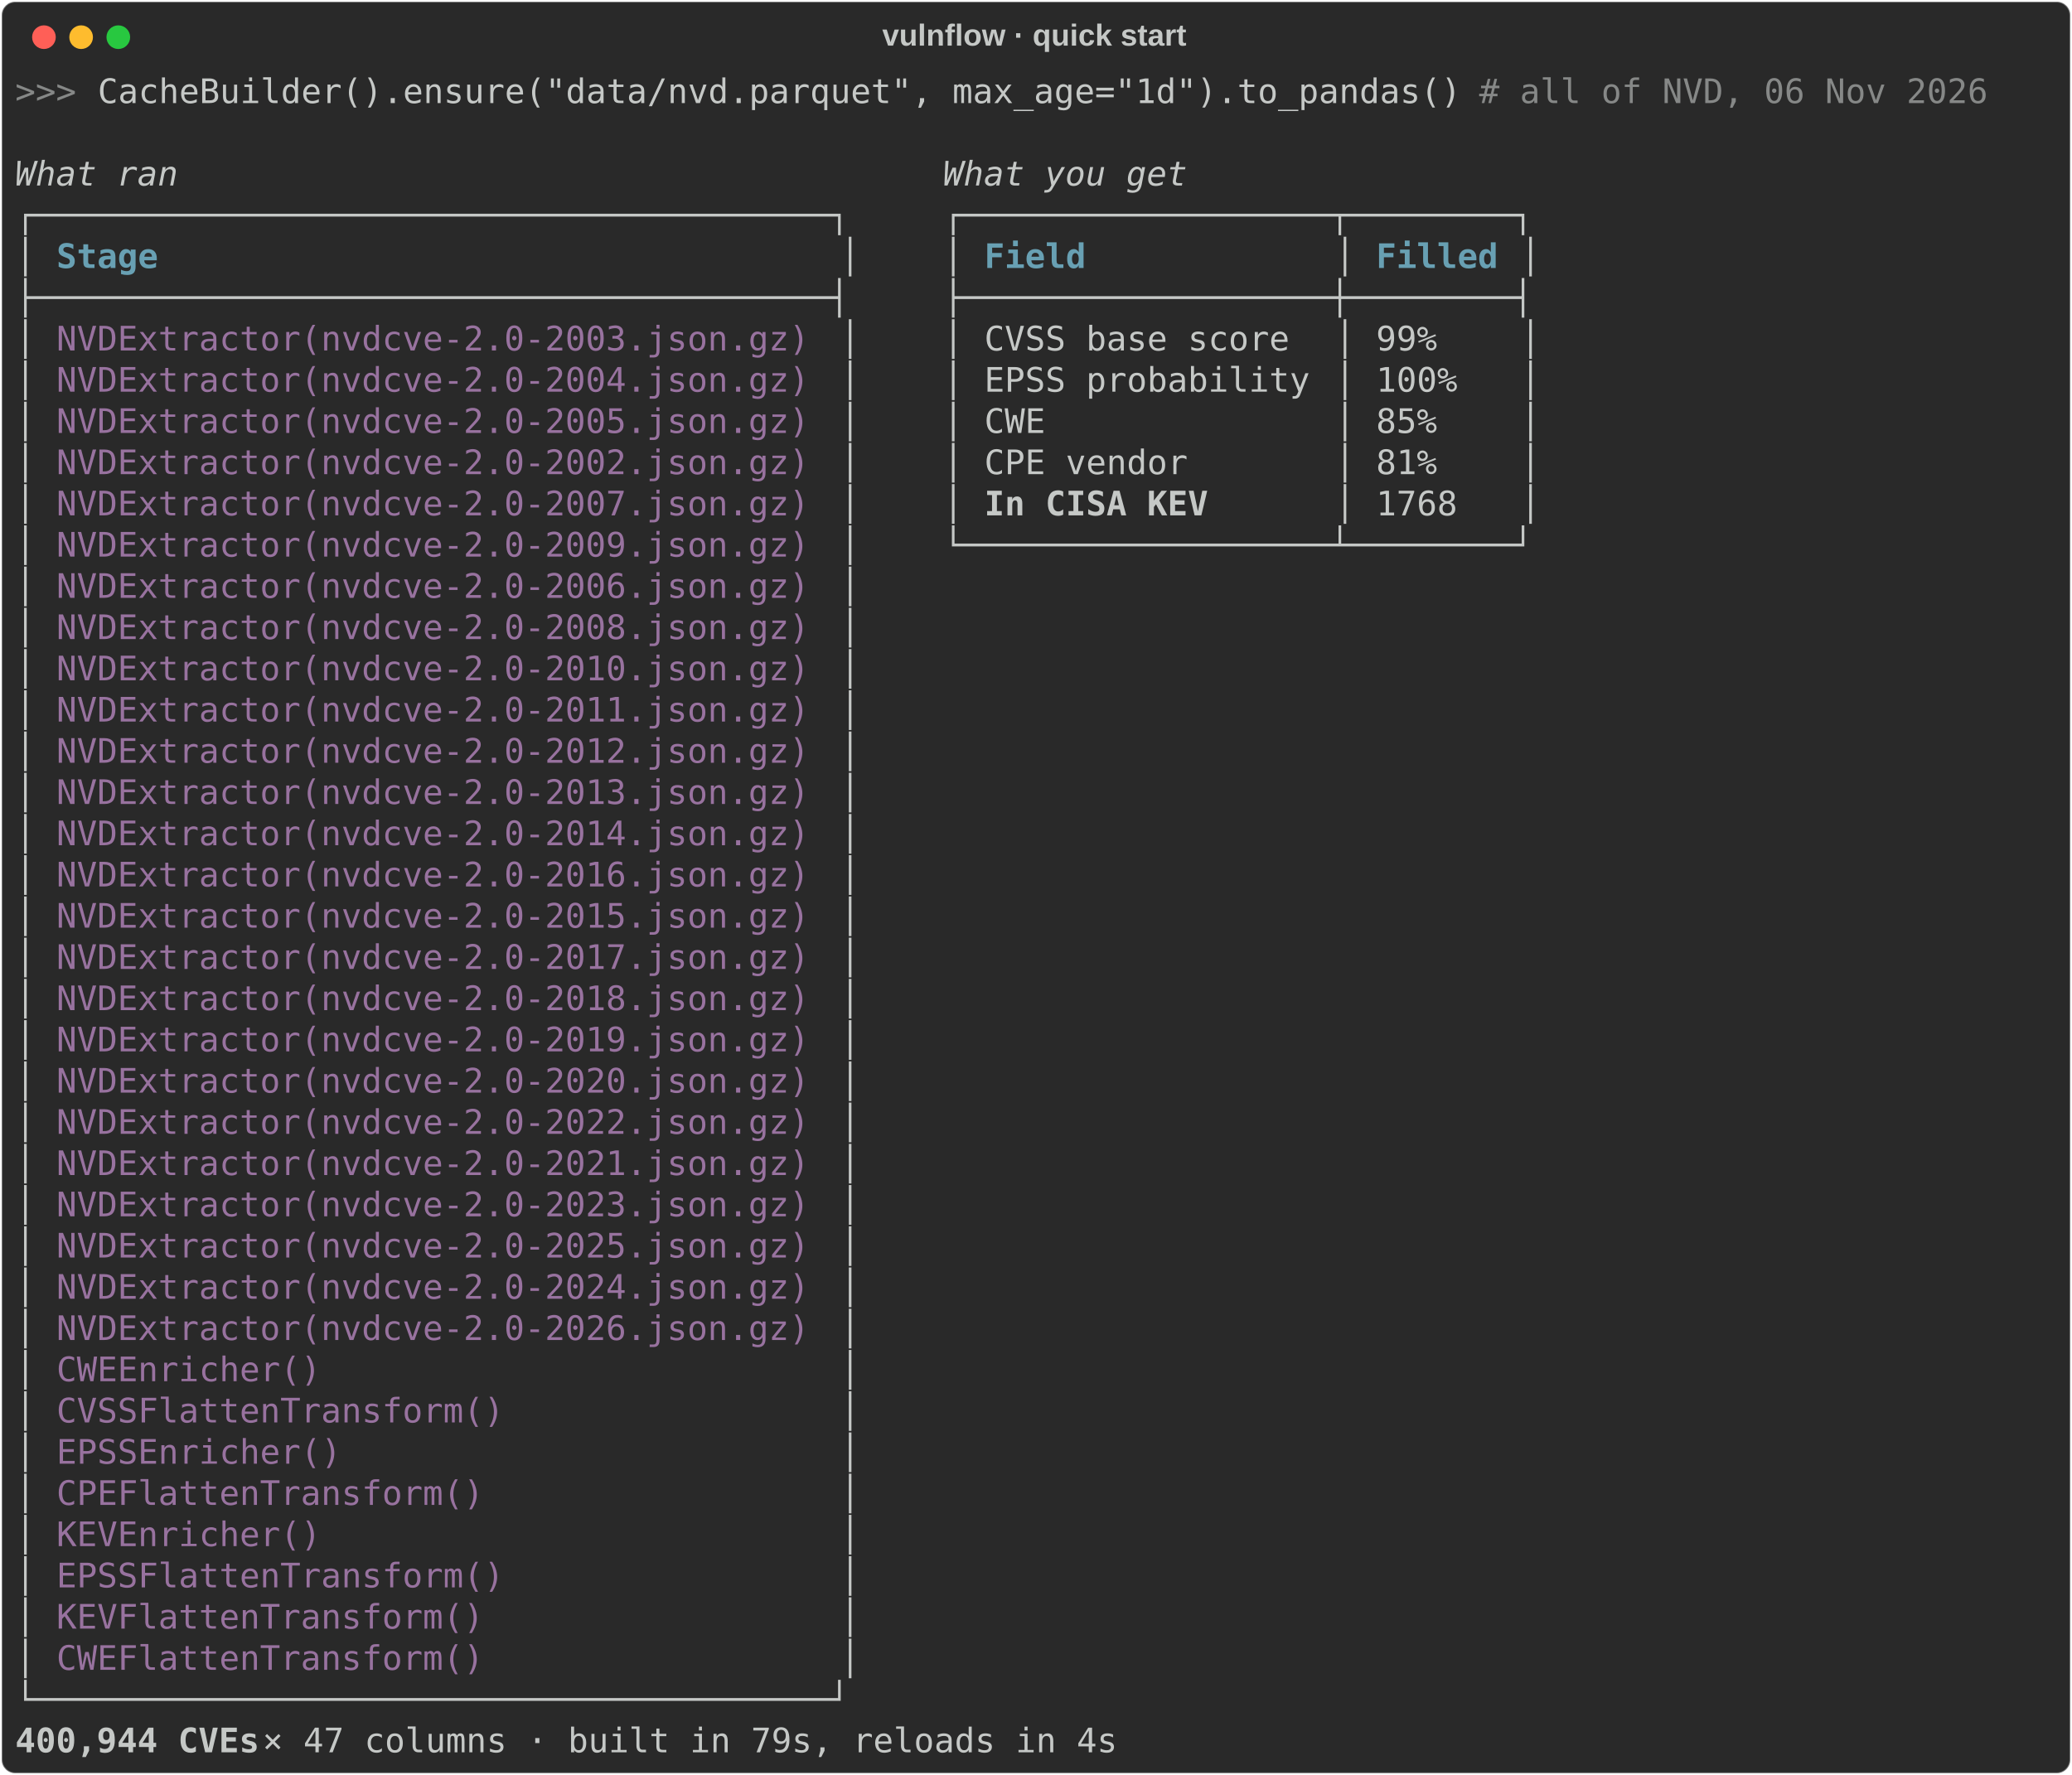
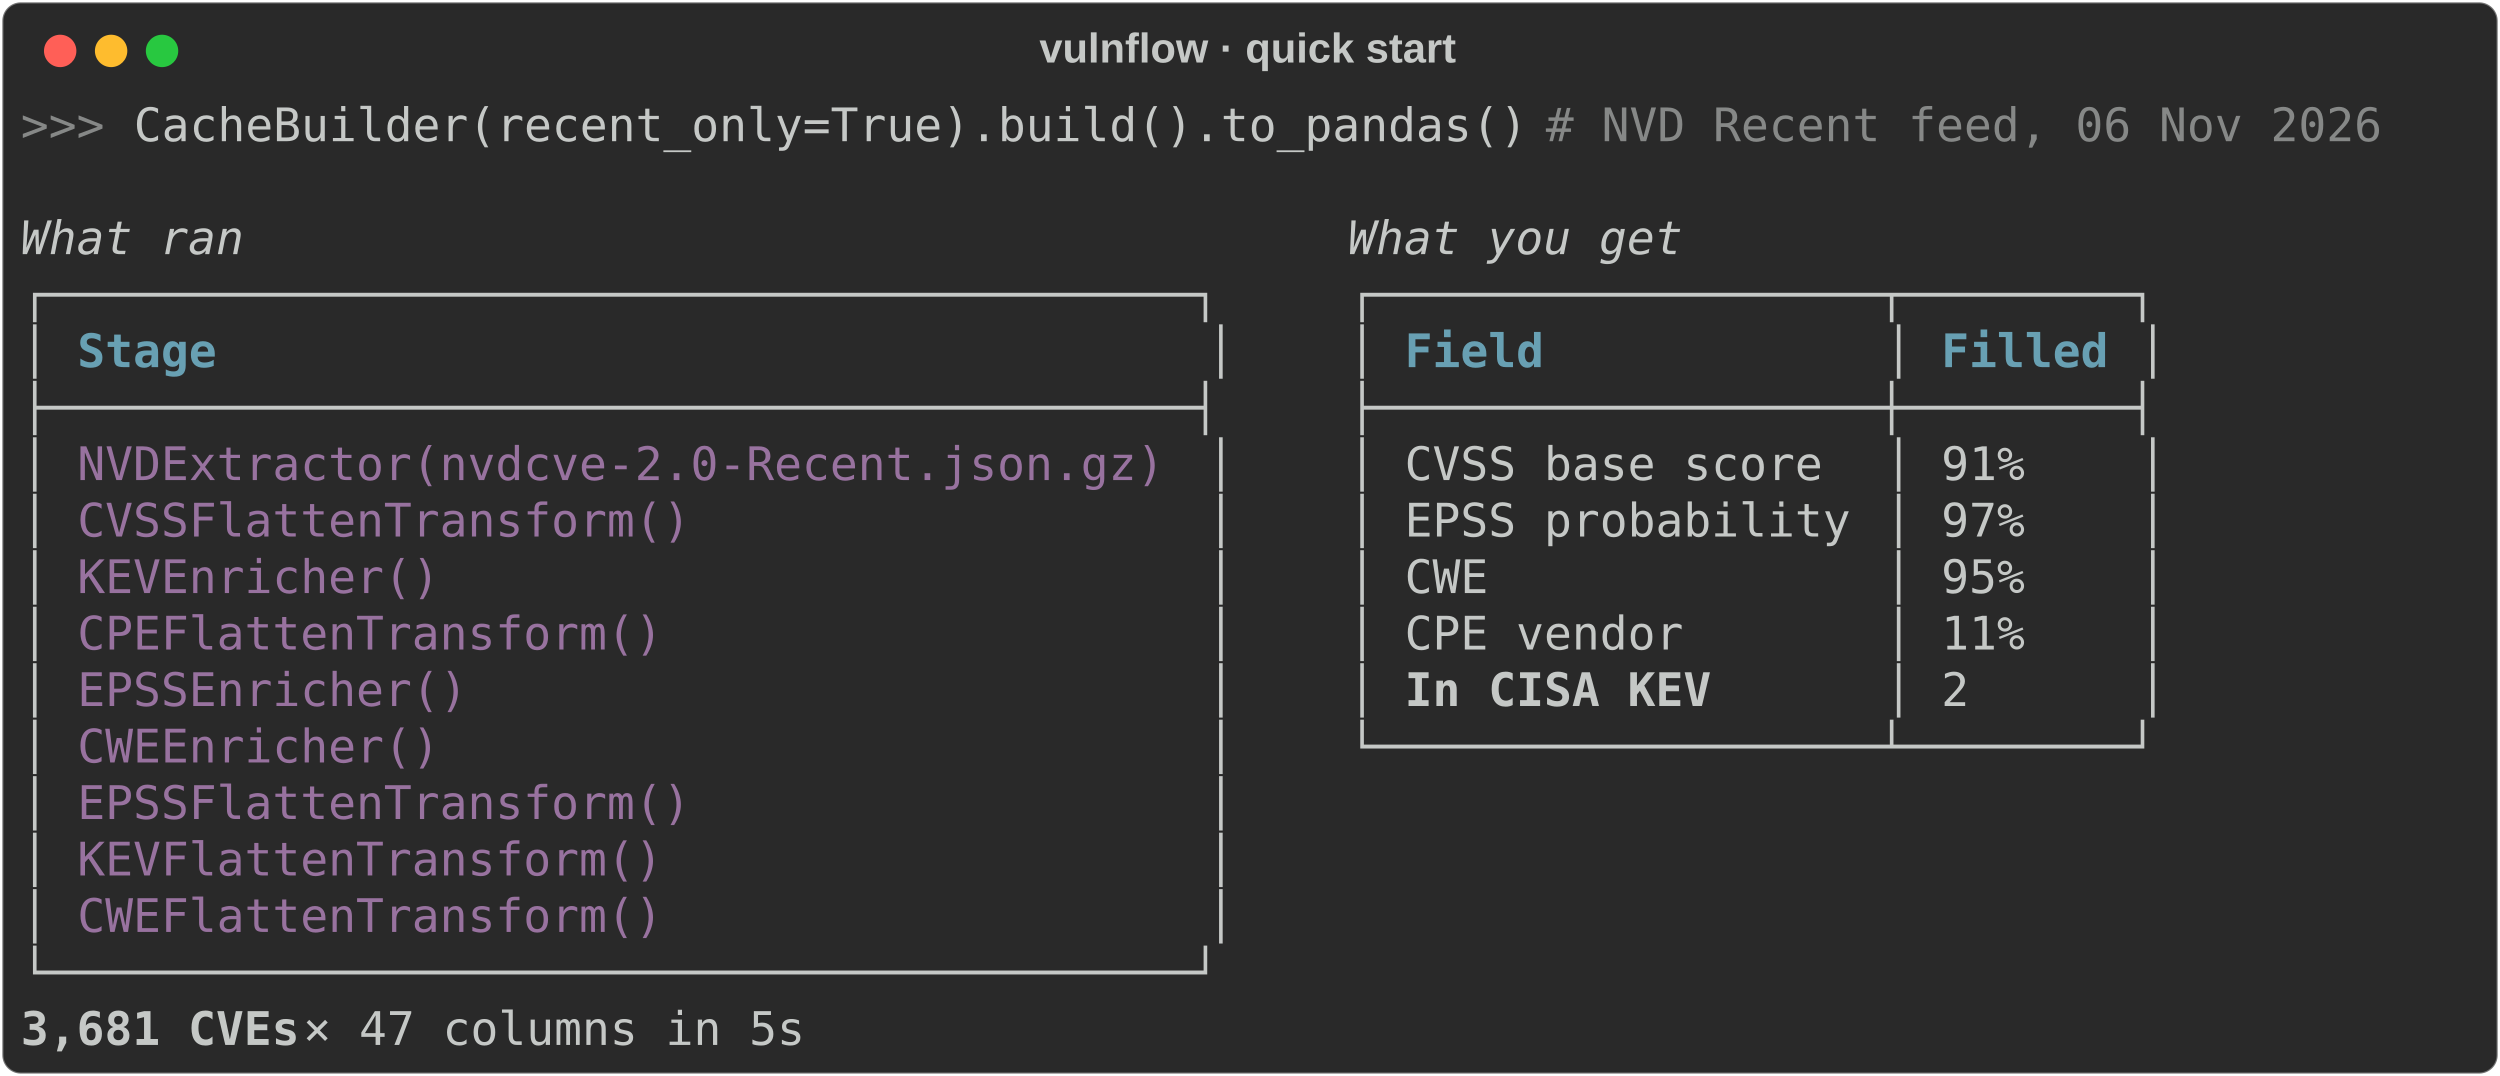
- <svg xmlns="http://www.w3.org/2000/svg" class="rich-terminal" viewBox="0 0 1226 1050.4">
+ <svg xmlns="http://www.w3.org/2000/svg" class="rich-terminal" viewBox="0 0 1080 464.8">
  <style>

    @font-face {
        font-family: "Fira Code";
        src: local("FiraCode-Regular"),
                url("https://cdnjs.cloudflare.com/ajax/libs/firacode/6.2.0/woff2/FiraCode-Regular.woff2") format("woff2"),
                url("https://cdnjs.cloudflare.com/ajax/libs/firacode/6.2.0/woff/FiraCode-Regular.woff") format("woff");
        font-style: normal;
        font-weight: 400;
    }
    @font-face {
        font-family: "Fira Code";
        src: local("FiraCode-Bold"),
                url("https://cdnjs.cloudflare.com/ajax/libs/firacode/6.2.0/woff2/FiraCode-Bold.woff2") format("woff2"),
                url("https://cdnjs.cloudflare.com/ajax/libs/firacode/6.2.0/woff/FiraCode-Bold.woff") format("woff");
        font-style: bold;
        font-weight: 700;
    }

-     .terminal-3039664121-matrix {
+     .terminal-2925895787-matrix {
        font-family: Fira Code, monospace;
        font-size: 20px;
        line-height: 24.4px;
        font-variant-east-asian: full-width;
    }

-     .terminal-3039664121-title {
+     .terminal-2925895787-title {
        font-size: 18px;
        font-weight: bold;
        font-family: arial;
    }

-     .terminal-3039664121-r1 { fill: #868887 }
- .terminal-3039664121-r2 { fill: #c5c8c6 }
- .terminal-3039664121-r3 { fill: #c5c8c6;font-style: italic; }
- .terminal-3039664121-r4 { fill: #68a0b3;font-weight: bold }
- .terminal-3039664121-r5 { fill: #98729f }
- .terminal-3039664121-r6 { fill: #c5c8c6;font-weight: bold }
+     .terminal-2925895787-r1 { fill: #868887 }
+ .terminal-2925895787-r2 { fill: #c5c8c6 }
+ .terminal-2925895787-r3 { fill: #c5c8c6;font-style: italic; }
+ .terminal-2925895787-r4 { fill: #68a0b3;font-weight: bold }
+ .terminal-2925895787-r5 { fill: #98729f }
+ .terminal-2925895787-r6 { fill: #c5c8c6;font-weight: bold }
    </style>
  <defs>
-     <clipPath id="terminal-3039664121-clip-terminal">
-       <rect x="0" y="0" width="1206.8" height="999.4" />
-     </clipPath>
-     <clipPath id="terminal-3039664121-line-0">
-       <rect x="0" y="1.5" width="1207.8" height="24.65" />
-     </clipPath>
-     <clipPath id="terminal-3039664121-line-1">
-       <rect x="0" y="25.9" width="1207.8" height="24.65" />
-     </clipPath>
-     <clipPath id="terminal-3039664121-line-2">
-       <rect x="0" y="50.3" width="1207.8" height="24.65" />
-     </clipPath>
-     <clipPath id="terminal-3039664121-line-3">
-       <rect x="0" y="74.7" width="1207.8" height="24.65" />
-     </clipPath>
-     <clipPath id="terminal-3039664121-line-4">
-       <rect x="0" y="99.1" width="1207.8" height="24.65" />
-     </clipPath>
-     <clipPath id="terminal-3039664121-line-5">
-       <rect x="0" y="123.5" width="1207.8" height="24.65" />
-     </clipPath>
-     <clipPath id="terminal-3039664121-line-6">
-       <rect x="0" y="147.9" width="1207.8" height="24.65" />
-     </clipPath>
-     <clipPath id="terminal-3039664121-line-7">
-       <rect x="0" y="172.3" width="1207.8" height="24.65" />
-     </clipPath>
-     <clipPath id="terminal-3039664121-line-8">
-       <rect x="0" y="196.7" width="1207.8" height="24.65" />
-     </clipPath>
-     <clipPath id="terminal-3039664121-line-9">
-       <rect x="0" y="221.1" width="1207.8" height="24.65" />
-     </clipPath>
-     <clipPath id="terminal-3039664121-line-10">
-       <rect x="0" y="245.5" width="1207.8" height="24.65" />
-     </clipPath>
-     <clipPath id="terminal-3039664121-line-11">
-       <rect x="0" y="269.9" width="1207.8" height="24.65" />
-     </clipPath>
-     <clipPath id="terminal-3039664121-line-12">
-       <rect x="0" y="294.3" width="1207.8" height="24.65" />
-     </clipPath>
-     <clipPath id="terminal-3039664121-line-13">
-       <rect x="0" y="318.7" width="1207.8" height="24.65" />
-     </clipPath>
-     <clipPath id="terminal-3039664121-line-14">
-       <rect x="0" y="343.1" width="1207.8" height="24.65" />
-     </clipPath>
-     <clipPath id="terminal-3039664121-line-15">
-       <rect x="0" y="367.5" width="1207.8" height="24.65" />
-     </clipPath>
-     <clipPath id="terminal-3039664121-line-16">
-       <rect x="0" y="391.9" width="1207.8" height="24.65" />
-     </clipPath>
-     <clipPath id="terminal-3039664121-line-17">
-       <rect x="0" y="416.3" width="1207.8" height="24.65" />
-     </clipPath>
-     <clipPath id="terminal-3039664121-line-18">
-       <rect x="0" y="440.7" width="1207.8" height="24.65" />
-     </clipPath>
-     <clipPath id="terminal-3039664121-line-19">
-       <rect x="0" y="465.1" width="1207.8" height="24.65" />
-     </clipPath>
-     <clipPath id="terminal-3039664121-line-20">
-       <rect x="0" y="489.5" width="1207.8" height="24.65" />
-     </clipPath>
-     <clipPath id="terminal-3039664121-line-21">
-       <rect x="0" y="513.9" width="1207.8" height="24.65" />
-     </clipPath>
-     <clipPath id="terminal-3039664121-line-22">
-       <rect x="0" y="538.3" width="1207.8" height="24.65" />
-     </clipPath>
-     <clipPath id="terminal-3039664121-line-23">
-       <rect x="0" y="562.7" width="1207.8" height="24.65" />
-     </clipPath>
-     <clipPath id="terminal-3039664121-line-24">
-       <rect x="0" y="587.1" width="1207.8" height="24.65" />
-     </clipPath>
-     <clipPath id="terminal-3039664121-line-25">
-       <rect x="0" y="611.5" width="1207.8" height="24.65" />
-     </clipPath>
-     <clipPath id="terminal-3039664121-line-26">
-       <rect x="0" y="635.9" width="1207.8" height="24.65" />
-     </clipPath>
-     <clipPath id="terminal-3039664121-line-27">
-       <rect x="0" y="660.3" width="1207.8" height="24.65" />
-     </clipPath>
-     <clipPath id="terminal-3039664121-line-28">
-       <rect x="0" y="684.7" width="1207.8" height="24.65" />
-     </clipPath>
-     <clipPath id="terminal-3039664121-line-29">
-       <rect x="0" y="709.1" width="1207.8" height="24.65" />
-     </clipPath>
-     <clipPath id="terminal-3039664121-line-30">
-       <rect x="0" y="733.5" width="1207.8" height="24.65" />
-     </clipPath>
-     <clipPath id="terminal-3039664121-line-31">
-       <rect x="0" y="757.9" width="1207.8" height="24.65" />
-     </clipPath>
-     <clipPath id="terminal-3039664121-line-32">
-       <rect x="0" y="782.3" width="1207.8" height="24.65" />
-     </clipPath>
-     <clipPath id="terminal-3039664121-line-33">
-       <rect x="0" y="806.7" width="1207.8" height="24.65" />
-     </clipPath>
-     <clipPath id="terminal-3039664121-line-34">
-       <rect x="0" y="831.1" width="1207.8" height="24.65" />
-     </clipPath>
-     <clipPath id="terminal-3039664121-line-35">
-       <rect x="0" y="855.5" width="1207.8" height="24.65" />
-     </clipPath>
-     <clipPath id="terminal-3039664121-line-36">
-       <rect x="0" y="879.9" width="1207.8" height="24.65" />
-     </clipPath>
-     <clipPath id="terminal-3039664121-line-37">
-       <rect x="0" y="904.3" width="1207.8" height="24.65" />
-     </clipPath>
-     <clipPath id="terminal-3039664121-line-38">
-       <rect x="0" y="928.7" width="1207.8" height="24.65" />
-     </clipPath>
-     <clipPath id="terminal-3039664121-line-39">
-       <rect x="0" y="953.1" width="1207.8" height="24.65" />
+     <clipPath id="terminal-2925895787-clip-terminal">
+       <rect x="0" y="0" width="1060.4" height="413.8" />
+     </clipPath>
+     <clipPath id="terminal-2925895787-line-0">
+       <rect x="0" y="1.5" width="1061.4" height="24.65" />
+     </clipPath>
+     <clipPath id="terminal-2925895787-line-1">
+       <rect x="0" y="25.9" width="1061.4" height="24.65" />
+     </clipPath>
+     <clipPath id="terminal-2925895787-line-2">
+       <rect x="0" y="50.3" width="1061.4" height="24.65" />
+     </clipPath>
+     <clipPath id="terminal-2925895787-line-3">
+       <rect x="0" y="74.7" width="1061.4" height="24.65" />
+     </clipPath>
+     <clipPath id="terminal-2925895787-line-4">
+       <rect x="0" y="99.1" width="1061.4" height="24.65" />
+     </clipPath>
+     <clipPath id="terminal-2925895787-line-5">
+       <rect x="0" y="123.5" width="1061.4" height="24.65" />
+     </clipPath>
+     <clipPath id="terminal-2925895787-line-6">
+       <rect x="0" y="147.9" width="1061.4" height="24.65" />
+     </clipPath>
+     <clipPath id="terminal-2925895787-line-7">
+       <rect x="0" y="172.3" width="1061.4" height="24.65" />
+     </clipPath>
+     <clipPath id="terminal-2925895787-line-8">
+       <rect x="0" y="196.7" width="1061.4" height="24.65" />
+     </clipPath>
+     <clipPath id="terminal-2925895787-line-9">
+       <rect x="0" y="221.1" width="1061.4" height="24.65" />
+     </clipPath>
+     <clipPath id="terminal-2925895787-line-10">
+       <rect x="0" y="245.5" width="1061.4" height="24.65" />
+     </clipPath>
+     <clipPath id="terminal-2925895787-line-11">
+       <rect x="0" y="269.9" width="1061.4" height="24.65" />
+     </clipPath>
+     <clipPath id="terminal-2925895787-line-12">
+       <rect x="0" y="294.3" width="1061.4" height="24.65" />
+     </clipPath>
+     <clipPath id="terminal-2925895787-line-13">
+       <rect x="0" y="318.7" width="1061.4" height="24.65" />
+     </clipPath>
+     <clipPath id="terminal-2925895787-line-14">
+       <rect x="0" y="343.1" width="1061.4" height="24.65" />
+     </clipPath>
+     <clipPath id="terminal-2925895787-line-15">
+       <rect x="0" y="367.5" width="1061.4" height="24.65" />
    </clipPath>
  </defs>
-   <rect fill="#292929" stroke="rgba(255,255,255,0.35)" stroke-width="1" x="1" y="1" width="1224" height="1048.4" rx="8" />
-   <text class="terminal-3039664121-title" fill="#c5c8c6" text-anchor="middle" x="612" y="27">vulnflow · quick start</text>
+   <rect fill="#292929" stroke="rgba(255,255,255,0.35)" stroke-width="1" x="1" y="1" width="1078" height="462.8" rx="8" />
+   <text class="terminal-2925895787-title" fill="#c5c8c6" text-anchor="middle" x="539" y="27">vulnflow · quick start</text>
  <g transform="translate(26,22)">
    <circle cx="0" cy="0" r="7" fill="#ff5f57" />
    <circle cx="22" cy="0" r="7" fill="#febc2e" />
    <circle cx="44" cy="0" r="7" fill="#28c840" />
  </g>
-   <g transform="translate(9, 41)" clip-path="url(#terminal-3039664121-clip-terminal)">
-     <g class="terminal-3039664121-matrix">
-       <text class="terminal-3039664121-r1" x="0" y="20" textLength="48.8" clip-path="url(#terminal-3039664121-line-0)">&gt;&gt;&gt; </text>
-       <text class="terminal-3039664121-r2" x="48.8" y="20" textLength="817.4" clip-path="url(#terminal-3039664121-line-0)">CacheBuilder().ensure("data/nvd.parquet", max_age="1d").to_pandas()</text>
-       <text class="terminal-3039664121-r1" x="866.2" y="20" textLength="341.6" clip-path="url(#terminal-3039664121-line-0)">   # all of NVD, 06 Nov 2026</text>
-       <text class="terminal-3039664121-r2" x="1207.8" y="20" textLength="12.2" clip-path="url(#terminal-3039664121-line-0)">
- </text>
-       <text class="terminal-3039664121-r2" x="1207.8" y="44.4" textLength="12.2" clip-path="url(#terminal-3039664121-line-1)">
- </text>
-       <text class="terminal-3039664121-r3" x="0" y="68.8" textLength="500.2" clip-path="url(#terminal-3039664121-line-2)">                What ran                 </text>
-       <text class="terminal-3039664121-r3" x="549" y="68.8" textLength="353.8" clip-path="url(#terminal-3039664121-line-2)">        What you get         </text>
-       <text class="terminal-3039664121-r2" x="1207.8" y="68.8" textLength="12.2" clip-path="url(#terminal-3039664121-line-2)">
- </text>
-       <text class="terminal-3039664121-r2" x="0" y="93.2" textLength="500.2" clip-path="url(#terminal-3039664121-line-3)">┌───────────────────────────────────────┐</text>
-       <text class="terminal-3039664121-r2" x="549" y="93.2" textLength="353.8" clip-path="url(#terminal-3039664121-line-3)">┌──────────────────┬────────┐</text>
-       <text class="terminal-3039664121-r2" x="1207.8" y="93.2" textLength="12.2" clip-path="url(#terminal-3039664121-line-3)">
- </text>
-       <text class="terminal-3039664121-r2" x="0" y="117.6" textLength="12.2" clip-path="url(#terminal-3039664121-line-4)">│</text>
-       <text class="terminal-3039664121-r4" x="24.4" y="117.6" textLength="451.4" clip-path="url(#terminal-3039664121-line-4)">Stage                                </text>
-       <text class="terminal-3039664121-r2" x="488" y="117.6" textLength="12.2" clip-path="url(#terminal-3039664121-line-4)">│</text>
-       <text class="terminal-3039664121-r2" x="549" y="117.6" textLength="12.2" clip-path="url(#terminal-3039664121-line-4)">│</text>
-       <text class="terminal-3039664121-r4" x="573.4" y="117.6" textLength="195.2" clip-path="url(#terminal-3039664121-line-4)">Field           </text>
-       <text class="terminal-3039664121-r2" x="780.8" y="117.6" textLength="12.2" clip-path="url(#terminal-3039664121-line-4)">│</text>
-       <text class="terminal-3039664121-r4" x="805.2" y="117.6" textLength="73.2" clip-path="url(#terminal-3039664121-line-4)">Filled</text>
-       <text class="terminal-3039664121-r2" x="890.6" y="117.6" textLength="12.2" clip-path="url(#terminal-3039664121-line-4)">│</text>
-       <text class="terminal-3039664121-r2" x="1207.8" y="117.6" textLength="12.2" clip-path="url(#terminal-3039664121-line-4)">
- </text>
-       <text class="terminal-3039664121-r2" x="0" y="142" textLength="500.2" clip-path="url(#terminal-3039664121-line-5)">├───────────────────────────────────────┤</text>
-       <text class="terminal-3039664121-r2" x="549" y="142" textLength="353.8" clip-path="url(#terminal-3039664121-line-5)">├──────────────────┼────────┤</text>
-       <text class="terminal-3039664121-r2" x="1207.8" y="142" textLength="12.2" clip-path="url(#terminal-3039664121-line-5)">
- </text>
-       <text class="terminal-3039664121-r2" x="0" y="166.4" textLength="12.2" clip-path="url(#terminal-3039664121-line-6)">│</text>
-       <text class="terminal-3039664121-r5" x="24.4" y="166.4" textLength="451.4" clip-path="url(#terminal-3039664121-line-6)">NVDExtractor(nvdcve-2.0-2003.json.gz)</text>
-       <text class="terminal-3039664121-r2" x="488" y="166.4" textLength="12.2" clip-path="url(#terminal-3039664121-line-6)">│</text>
-       <text class="terminal-3039664121-r2" x="549" y="166.4" textLength="12.2" clip-path="url(#terminal-3039664121-line-6)">│</text>
-       <text class="terminal-3039664121-r2" x="573.4" y="166.4" textLength="195.2" clip-path="url(#terminal-3039664121-line-6)">CVSS base score </text>
-       <text class="terminal-3039664121-r2" x="780.8" y="166.4" textLength="12.2" clip-path="url(#terminal-3039664121-line-6)">│</text>
-       <text class="terminal-3039664121-r2" x="805.2" y="166.4" textLength="73.2" clip-path="url(#terminal-3039664121-line-6)">   99%</text>
-       <text class="terminal-3039664121-r2" x="890.6" y="166.4" textLength="12.2" clip-path="url(#terminal-3039664121-line-6)">│</text>
-       <text class="terminal-3039664121-r2" x="1207.8" y="166.4" textLength="12.2" clip-path="url(#terminal-3039664121-line-6)">
- </text>
-       <text class="terminal-3039664121-r2" x="0" y="190.8" textLength="12.2" clip-path="url(#terminal-3039664121-line-7)">│</text>
-       <text class="terminal-3039664121-r5" x="24.4" y="190.8" textLength="451.4" clip-path="url(#terminal-3039664121-line-7)">NVDExtractor(nvdcve-2.0-2004.json.gz)</text>
-       <text class="terminal-3039664121-r2" x="488" y="190.8" textLength="12.2" clip-path="url(#terminal-3039664121-line-7)">│</text>
-       <text class="terminal-3039664121-r2" x="549" y="190.8" textLength="12.2" clip-path="url(#terminal-3039664121-line-7)">│</text>
-       <text class="terminal-3039664121-r2" x="573.4" y="190.8" textLength="195.2" clip-path="url(#terminal-3039664121-line-7)">EPSS probability</text>
-       <text class="terminal-3039664121-r2" x="780.8" y="190.8" textLength="12.2" clip-path="url(#terminal-3039664121-line-7)">│</text>
-       <text class="terminal-3039664121-r2" x="805.2" y="190.8" textLength="73.2" clip-path="url(#terminal-3039664121-line-7)">  100%</text>
-       <text class="terminal-3039664121-r2" x="890.6" y="190.8" textLength="12.2" clip-path="url(#terminal-3039664121-line-7)">│</text>
-       <text class="terminal-3039664121-r2" x="1207.8" y="190.8" textLength="12.2" clip-path="url(#terminal-3039664121-line-7)">
- </text>
-       <text class="terminal-3039664121-r2" x="0" y="215.2" textLength="12.2" clip-path="url(#terminal-3039664121-line-8)">│</text>
-       <text class="terminal-3039664121-r5" x="24.4" y="215.2" textLength="451.4" clip-path="url(#terminal-3039664121-line-8)">NVDExtractor(nvdcve-2.0-2005.json.gz)</text>
-       <text class="terminal-3039664121-r2" x="488" y="215.2" textLength="12.2" clip-path="url(#terminal-3039664121-line-8)">│</text>
-       <text class="terminal-3039664121-r2" x="549" y="215.2" textLength="12.2" clip-path="url(#terminal-3039664121-line-8)">│</text>
-       <text class="terminal-3039664121-r2" x="573.4" y="215.2" textLength="195.2" clip-path="url(#terminal-3039664121-line-8)">CWE             </text>
-       <text class="terminal-3039664121-r2" x="780.8" y="215.2" textLength="12.2" clip-path="url(#terminal-3039664121-line-8)">│</text>
-       <text class="terminal-3039664121-r2" x="805.2" y="215.2" textLength="73.2" clip-path="url(#terminal-3039664121-line-8)">   85%</text>
-       <text class="terminal-3039664121-r2" x="890.6" y="215.2" textLength="12.2" clip-path="url(#terminal-3039664121-line-8)">│</text>
-       <text class="terminal-3039664121-r2" x="1207.8" y="215.2" textLength="12.2" clip-path="url(#terminal-3039664121-line-8)">
- </text>
-       <text class="terminal-3039664121-r2" x="0" y="239.6" textLength="12.2" clip-path="url(#terminal-3039664121-line-9)">│</text>
-       <text class="terminal-3039664121-r5" x="24.4" y="239.6" textLength="451.4" clip-path="url(#terminal-3039664121-line-9)">NVDExtractor(nvdcve-2.0-2002.json.gz)</text>
-       <text class="terminal-3039664121-r2" x="488" y="239.6" textLength="12.2" clip-path="url(#terminal-3039664121-line-9)">│</text>
-       <text class="terminal-3039664121-r2" x="549" y="239.6" textLength="12.2" clip-path="url(#terminal-3039664121-line-9)">│</text>
-       <text class="terminal-3039664121-r2" x="573.4" y="239.6" textLength="195.2" clip-path="url(#terminal-3039664121-line-9)">CPE vendor      </text>
-       <text class="terminal-3039664121-r2" x="780.8" y="239.6" textLength="12.2" clip-path="url(#terminal-3039664121-line-9)">│</text>
-       <text class="terminal-3039664121-r2" x="805.2" y="239.6" textLength="73.2" clip-path="url(#terminal-3039664121-line-9)">   81%</text>
-       <text class="terminal-3039664121-r2" x="890.6" y="239.6" textLength="12.2" clip-path="url(#terminal-3039664121-line-9)">│</text>
-       <text class="terminal-3039664121-r2" x="1207.8" y="239.6" textLength="12.2" clip-path="url(#terminal-3039664121-line-9)">
- </text>
-       <text class="terminal-3039664121-r2" x="0" y="264" textLength="12.2" clip-path="url(#terminal-3039664121-line-10)">│</text>
-       <text class="terminal-3039664121-r5" x="24.4" y="264" textLength="451.4" clip-path="url(#terminal-3039664121-line-10)">NVDExtractor(nvdcve-2.0-2007.json.gz)</text>
-       <text class="terminal-3039664121-r2" x="488" y="264" textLength="12.2" clip-path="url(#terminal-3039664121-line-10)">│</text>
-       <text class="terminal-3039664121-r2" x="549" y="264" textLength="12.2" clip-path="url(#terminal-3039664121-line-10)">│</text>
-       <text class="terminal-3039664121-r6" x="573.4" y="264" textLength="195.2" clip-path="url(#terminal-3039664121-line-10)">In CISA KEV     </text>
-       <text class="terminal-3039664121-r2" x="780.8" y="264" textLength="12.2" clip-path="url(#terminal-3039664121-line-10)">│</text>
-       <text class="terminal-3039664121-r2" x="805.2" y="264" textLength="73.2" clip-path="url(#terminal-3039664121-line-10)">  1768</text>
-       <text class="terminal-3039664121-r2" x="890.6" y="264" textLength="12.2" clip-path="url(#terminal-3039664121-line-10)">│</text>
-       <text class="terminal-3039664121-r2" x="1207.8" y="264" textLength="12.2" clip-path="url(#terminal-3039664121-line-10)">
- </text>
-       <text class="terminal-3039664121-r2" x="0" y="288.4" textLength="12.2" clip-path="url(#terminal-3039664121-line-11)">│</text>
-       <text class="terminal-3039664121-r5" x="24.4" y="288.4" textLength="451.4" clip-path="url(#terminal-3039664121-line-11)">NVDExtractor(nvdcve-2.0-2009.json.gz)</text>
-       <text class="terminal-3039664121-r2" x="488" y="288.4" textLength="12.2" clip-path="url(#terminal-3039664121-line-11)">│</text>
-       <text class="terminal-3039664121-r2" x="549" y="288.4" textLength="353.8" clip-path="url(#terminal-3039664121-line-11)">└──────────────────┴────────┘</text>
-       <text class="terminal-3039664121-r2" x="1207.8" y="288.4" textLength="12.2" clip-path="url(#terminal-3039664121-line-11)">
- </text>
-       <text class="terminal-3039664121-r2" x="0" y="312.8" textLength="12.2" clip-path="url(#terminal-3039664121-line-12)">│</text>
-       <text class="terminal-3039664121-r5" x="24.4" y="312.8" textLength="451.4" clip-path="url(#terminal-3039664121-line-12)">NVDExtractor(nvdcve-2.0-2006.json.gz)</text>
-       <text class="terminal-3039664121-r2" x="488" y="312.8" textLength="12.2" clip-path="url(#terminal-3039664121-line-12)">│</text>
-       <text class="terminal-3039664121-r2" x="1207.8" y="312.8" textLength="12.2" clip-path="url(#terminal-3039664121-line-12)">
- </text>
-       <text class="terminal-3039664121-r2" x="0" y="337.2" textLength="12.2" clip-path="url(#terminal-3039664121-line-13)">│</text>
-       <text class="terminal-3039664121-r5" x="24.4" y="337.2" textLength="451.4" clip-path="url(#terminal-3039664121-line-13)">NVDExtractor(nvdcve-2.0-2008.json.gz)</text>
-       <text class="terminal-3039664121-r2" x="488" y="337.2" textLength="12.2" clip-path="url(#terminal-3039664121-line-13)">│</text>
-       <text class="terminal-3039664121-r2" x="1207.8" y="337.2" textLength="12.2" clip-path="url(#terminal-3039664121-line-13)">
- </text>
-       <text class="terminal-3039664121-r2" x="0" y="361.6" textLength="12.2" clip-path="url(#terminal-3039664121-line-14)">│</text>
-       <text class="terminal-3039664121-r5" x="24.4" y="361.6" textLength="451.4" clip-path="url(#terminal-3039664121-line-14)">NVDExtractor(nvdcve-2.0-2010.json.gz)</text>
-       <text class="terminal-3039664121-r2" x="488" y="361.6" textLength="12.2" clip-path="url(#terminal-3039664121-line-14)">│</text>
-       <text class="terminal-3039664121-r2" x="1207.8" y="361.6" textLength="12.2" clip-path="url(#terminal-3039664121-line-14)">
- </text>
-       <text class="terminal-3039664121-r2" x="0" y="386" textLength="12.2" clip-path="url(#terminal-3039664121-line-15)">│</text>
-       <text class="terminal-3039664121-r5" x="24.4" y="386" textLength="451.4" clip-path="url(#terminal-3039664121-line-15)">NVDExtractor(nvdcve-2.0-2011.json.gz)</text>
-       <text class="terminal-3039664121-r2" x="488" y="386" textLength="12.2" clip-path="url(#terminal-3039664121-line-15)">│</text>
-       <text class="terminal-3039664121-r2" x="1207.8" y="386" textLength="12.2" clip-path="url(#terminal-3039664121-line-15)">
- </text>
-       <text class="terminal-3039664121-r2" x="0" y="410.4" textLength="12.2" clip-path="url(#terminal-3039664121-line-16)">│</text>
-       <text class="terminal-3039664121-r5" x="24.4" y="410.4" textLength="451.4" clip-path="url(#terminal-3039664121-line-16)">NVDExtractor(nvdcve-2.0-2012.json.gz)</text>
-       <text class="terminal-3039664121-r2" x="488" y="410.4" textLength="12.2" clip-path="url(#terminal-3039664121-line-16)">│</text>
-       <text class="terminal-3039664121-r2" x="1207.8" y="410.4" textLength="12.2" clip-path="url(#terminal-3039664121-line-16)">
- </text>
-       <text class="terminal-3039664121-r2" x="0" y="434.8" textLength="12.2" clip-path="url(#terminal-3039664121-line-17)">│</text>
-       <text class="terminal-3039664121-r5" x="24.4" y="434.8" textLength="451.4" clip-path="url(#terminal-3039664121-line-17)">NVDExtractor(nvdcve-2.0-2013.json.gz)</text>
-       <text class="terminal-3039664121-r2" x="488" y="434.8" textLength="12.2" clip-path="url(#terminal-3039664121-line-17)">│</text>
-       <text class="terminal-3039664121-r2" x="1207.8" y="434.8" textLength="12.2" clip-path="url(#terminal-3039664121-line-17)">
- </text>
-       <text class="terminal-3039664121-r2" x="0" y="459.2" textLength="12.2" clip-path="url(#terminal-3039664121-line-18)">│</text>
-       <text class="terminal-3039664121-r5" x="24.4" y="459.2" textLength="451.4" clip-path="url(#terminal-3039664121-line-18)">NVDExtractor(nvdcve-2.0-2014.json.gz)</text>
-       <text class="terminal-3039664121-r2" x="488" y="459.2" textLength="12.2" clip-path="url(#terminal-3039664121-line-18)">│</text>
-       <text class="terminal-3039664121-r2" x="1207.8" y="459.2" textLength="12.2" clip-path="url(#terminal-3039664121-line-18)">
- </text>
-       <text class="terminal-3039664121-r2" x="0" y="483.6" textLength="12.2" clip-path="url(#terminal-3039664121-line-19)">│</text>
-       <text class="terminal-3039664121-r5" x="24.4" y="483.6" textLength="451.4" clip-path="url(#terminal-3039664121-line-19)">NVDExtractor(nvdcve-2.0-2016.json.gz)</text>
-       <text class="terminal-3039664121-r2" x="488" y="483.6" textLength="12.2" clip-path="url(#terminal-3039664121-line-19)">│</text>
-       <text class="terminal-3039664121-r2" x="1207.8" y="483.6" textLength="12.2" clip-path="url(#terminal-3039664121-line-19)">
- </text>
-       <text class="terminal-3039664121-r2" x="0" y="508" textLength="12.2" clip-path="url(#terminal-3039664121-line-20)">│</text>
-       <text class="terminal-3039664121-r5" x="24.4" y="508" textLength="451.4" clip-path="url(#terminal-3039664121-line-20)">NVDExtractor(nvdcve-2.0-2015.json.gz)</text>
-       <text class="terminal-3039664121-r2" x="488" y="508" textLength="12.2" clip-path="url(#terminal-3039664121-line-20)">│</text>
-       <text class="terminal-3039664121-r2" x="1207.8" y="508" textLength="12.2" clip-path="url(#terminal-3039664121-line-20)">
- </text>
-       <text class="terminal-3039664121-r2" x="0" y="532.4" textLength="12.2" clip-path="url(#terminal-3039664121-line-21)">│</text>
-       <text class="terminal-3039664121-r5" x="24.4" y="532.4" textLength="451.4" clip-path="url(#terminal-3039664121-line-21)">NVDExtractor(nvdcve-2.0-2017.json.gz)</text>
-       <text class="terminal-3039664121-r2" x="488" y="532.4" textLength="12.2" clip-path="url(#terminal-3039664121-line-21)">│</text>
-       <text class="terminal-3039664121-r2" x="1207.8" y="532.4" textLength="12.2" clip-path="url(#terminal-3039664121-line-21)">
- </text>
-       <text class="terminal-3039664121-r2" x="0" y="556.8" textLength="12.2" clip-path="url(#terminal-3039664121-line-22)">│</text>
-       <text class="terminal-3039664121-r5" x="24.4" y="556.8" textLength="451.4" clip-path="url(#terminal-3039664121-line-22)">NVDExtractor(nvdcve-2.0-2018.json.gz)</text>
-       <text class="terminal-3039664121-r2" x="488" y="556.8" textLength="12.2" clip-path="url(#terminal-3039664121-line-22)">│</text>
-       <text class="terminal-3039664121-r2" x="1207.8" y="556.8" textLength="12.2" clip-path="url(#terminal-3039664121-line-22)">
- </text>
-       <text class="terminal-3039664121-r2" x="0" y="581.2" textLength="12.2" clip-path="url(#terminal-3039664121-line-23)">│</text>
-       <text class="terminal-3039664121-r5" x="24.4" y="581.2" textLength="451.4" clip-path="url(#terminal-3039664121-line-23)">NVDExtractor(nvdcve-2.0-2019.json.gz)</text>
-       <text class="terminal-3039664121-r2" x="488" y="581.2" textLength="12.2" clip-path="url(#terminal-3039664121-line-23)">│</text>
-       <text class="terminal-3039664121-r2" x="1207.8" y="581.2" textLength="12.2" clip-path="url(#terminal-3039664121-line-23)">
- </text>
-       <text class="terminal-3039664121-r2" x="0" y="605.6" textLength="12.2" clip-path="url(#terminal-3039664121-line-24)">│</text>
-       <text class="terminal-3039664121-r5" x="24.4" y="605.6" textLength="451.4" clip-path="url(#terminal-3039664121-line-24)">NVDExtractor(nvdcve-2.0-2020.json.gz)</text>
-       <text class="terminal-3039664121-r2" x="488" y="605.6" textLength="12.2" clip-path="url(#terminal-3039664121-line-24)">│</text>
-       <text class="terminal-3039664121-r2" x="1207.8" y="605.6" textLength="12.2" clip-path="url(#terminal-3039664121-line-24)">
- </text>
-       <text class="terminal-3039664121-r2" x="0" y="630" textLength="12.2" clip-path="url(#terminal-3039664121-line-25)">│</text>
-       <text class="terminal-3039664121-r5" x="24.4" y="630" textLength="451.4" clip-path="url(#terminal-3039664121-line-25)">NVDExtractor(nvdcve-2.0-2022.json.gz)</text>
-       <text class="terminal-3039664121-r2" x="488" y="630" textLength="12.2" clip-path="url(#terminal-3039664121-line-25)">│</text>
-       <text class="terminal-3039664121-r2" x="1207.8" y="630" textLength="12.2" clip-path="url(#terminal-3039664121-line-25)">
- </text>
-       <text class="terminal-3039664121-r2" x="0" y="654.4" textLength="12.2" clip-path="url(#terminal-3039664121-line-26)">│</text>
-       <text class="terminal-3039664121-r5" x="24.4" y="654.4" textLength="451.4" clip-path="url(#terminal-3039664121-line-26)">NVDExtractor(nvdcve-2.0-2021.json.gz)</text>
-       <text class="terminal-3039664121-r2" x="488" y="654.4" textLength="12.2" clip-path="url(#terminal-3039664121-line-26)">│</text>
-       <text class="terminal-3039664121-r2" x="1207.8" y="654.4" textLength="12.2" clip-path="url(#terminal-3039664121-line-26)">
- </text>
-       <text class="terminal-3039664121-r2" x="0" y="678.8" textLength="12.2" clip-path="url(#terminal-3039664121-line-27)">│</text>
-       <text class="terminal-3039664121-r5" x="24.4" y="678.8" textLength="451.4" clip-path="url(#terminal-3039664121-line-27)">NVDExtractor(nvdcve-2.0-2023.json.gz)</text>
-       <text class="terminal-3039664121-r2" x="488" y="678.8" textLength="12.2" clip-path="url(#terminal-3039664121-line-27)">│</text>
-       <text class="terminal-3039664121-r2" x="1207.8" y="678.8" textLength="12.2" clip-path="url(#terminal-3039664121-line-27)">
- </text>
-       <text class="terminal-3039664121-r2" x="0" y="703.2" textLength="12.2" clip-path="url(#terminal-3039664121-line-28)">│</text>
-       <text class="terminal-3039664121-r5" x="24.4" y="703.2" textLength="451.4" clip-path="url(#terminal-3039664121-line-28)">NVDExtractor(nvdcve-2.0-2025.json.gz)</text>
-       <text class="terminal-3039664121-r2" x="488" y="703.2" textLength="12.2" clip-path="url(#terminal-3039664121-line-28)">│</text>
-       <text class="terminal-3039664121-r2" x="1207.8" y="703.2" textLength="12.2" clip-path="url(#terminal-3039664121-line-28)">
- </text>
-       <text class="terminal-3039664121-r2" x="0" y="727.6" textLength="12.2" clip-path="url(#terminal-3039664121-line-29)">│</text>
-       <text class="terminal-3039664121-r5" x="24.4" y="727.6" textLength="451.4" clip-path="url(#terminal-3039664121-line-29)">NVDExtractor(nvdcve-2.0-2024.json.gz)</text>
-       <text class="terminal-3039664121-r2" x="488" y="727.6" textLength="12.2" clip-path="url(#terminal-3039664121-line-29)">│</text>
-       <text class="terminal-3039664121-r2" x="1207.8" y="727.6" textLength="12.2" clip-path="url(#terminal-3039664121-line-29)">
- </text>
-       <text class="terminal-3039664121-r2" x="0" y="752" textLength="12.2" clip-path="url(#terminal-3039664121-line-30)">│</text>
-       <text class="terminal-3039664121-r5" x="24.4" y="752" textLength="451.4" clip-path="url(#terminal-3039664121-line-30)">NVDExtractor(nvdcve-2.0-2026.json.gz)</text>
-       <text class="terminal-3039664121-r2" x="488" y="752" textLength="12.2" clip-path="url(#terminal-3039664121-line-30)">│</text>
-       <text class="terminal-3039664121-r2" x="1207.8" y="752" textLength="12.2" clip-path="url(#terminal-3039664121-line-30)">
- </text>
-       <text class="terminal-3039664121-r2" x="0" y="776.4" textLength="12.2" clip-path="url(#terminal-3039664121-line-31)">│</text>
-       <text class="terminal-3039664121-r5" x="24.4" y="776.4" textLength="451.4" clip-path="url(#terminal-3039664121-line-31)">CWEEnricher()                        </text>
-       <text class="terminal-3039664121-r2" x="488" y="776.4" textLength="12.2" clip-path="url(#terminal-3039664121-line-31)">│</text>
-       <text class="terminal-3039664121-r2" x="1207.8" y="776.4" textLength="12.2" clip-path="url(#terminal-3039664121-line-31)">
- </text>
-       <text class="terminal-3039664121-r2" x="0" y="800.8" textLength="12.2" clip-path="url(#terminal-3039664121-line-32)">│</text>
-       <text class="terminal-3039664121-r5" x="24.4" y="800.8" textLength="451.4" clip-path="url(#terminal-3039664121-line-32)">CVSSFlattenTransform()               </text>
-       <text class="terminal-3039664121-r2" x="488" y="800.8" textLength="12.2" clip-path="url(#terminal-3039664121-line-32)">│</text>
-       <text class="terminal-3039664121-r2" x="1207.8" y="800.8" textLength="12.2" clip-path="url(#terminal-3039664121-line-32)">
- </text>
-       <text class="terminal-3039664121-r2" x="0" y="825.2" textLength="12.2" clip-path="url(#terminal-3039664121-line-33)">│</text>
-       <text class="terminal-3039664121-r5" x="24.4" y="825.2" textLength="451.4" clip-path="url(#terminal-3039664121-line-33)">EPSSEnricher()                       </text>
-       <text class="terminal-3039664121-r2" x="488" y="825.2" textLength="12.2" clip-path="url(#terminal-3039664121-line-33)">│</text>
-       <text class="terminal-3039664121-r2" x="1207.8" y="825.2" textLength="12.2" clip-path="url(#terminal-3039664121-line-33)">
- </text>
-       <text class="terminal-3039664121-r2" x="0" y="849.6" textLength="12.2" clip-path="url(#terminal-3039664121-line-34)">│</text>
-       <text class="terminal-3039664121-r5" x="24.4" y="849.6" textLength="451.4" clip-path="url(#terminal-3039664121-line-34)">CPEFlattenTransform()                </text>
-       <text class="terminal-3039664121-r2" x="488" y="849.6" textLength="12.2" clip-path="url(#terminal-3039664121-line-34)">│</text>
-       <text class="terminal-3039664121-r2" x="1207.8" y="849.6" textLength="12.2" clip-path="url(#terminal-3039664121-line-34)">
- </text>
-       <text class="terminal-3039664121-r2" x="0" y="874" textLength="12.2" clip-path="url(#terminal-3039664121-line-35)">│</text>
-       <text class="terminal-3039664121-r5" x="24.4" y="874" textLength="451.4" clip-path="url(#terminal-3039664121-line-35)">KEVEnricher()                        </text>
-       <text class="terminal-3039664121-r2" x="488" y="874" textLength="12.2" clip-path="url(#terminal-3039664121-line-35)">│</text>
-       <text class="terminal-3039664121-r2" x="1207.8" y="874" textLength="12.2" clip-path="url(#terminal-3039664121-line-35)">
- </text>
-       <text class="terminal-3039664121-r2" x="0" y="898.4" textLength="12.2" clip-path="url(#terminal-3039664121-line-36)">│</text>
-       <text class="terminal-3039664121-r5" x="24.4" y="898.4" textLength="451.4" clip-path="url(#terminal-3039664121-line-36)">EPSSFlattenTransform()               </text>
-       <text class="terminal-3039664121-r2" x="488" y="898.4" textLength="12.2" clip-path="url(#terminal-3039664121-line-36)">│</text>
-       <text class="terminal-3039664121-r2" x="1207.8" y="898.4" textLength="12.2" clip-path="url(#terminal-3039664121-line-36)">
- </text>
-       <text class="terminal-3039664121-r2" x="0" y="922.8" textLength="12.2" clip-path="url(#terminal-3039664121-line-37)">│</text>
-       <text class="terminal-3039664121-r5" x="24.4" y="922.8" textLength="451.4" clip-path="url(#terminal-3039664121-line-37)">KEVFlattenTransform()                </text>
-       <text class="terminal-3039664121-r2" x="488" y="922.8" textLength="12.2" clip-path="url(#terminal-3039664121-line-37)">│</text>
-       <text class="terminal-3039664121-r2" x="1207.8" y="922.8" textLength="12.2" clip-path="url(#terminal-3039664121-line-37)">
- </text>
-       <text class="terminal-3039664121-r2" x="0" y="947.2" textLength="12.2" clip-path="url(#terminal-3039664121-line-38)">│</text>
-       <text class="terminal-3039664121-r5" x="24.4" y="947.2" textLength="451.4" clip-path="url(#terminal-3039664121-line-38)">CWEFlattenTransform()                </text>
-       <text class="terminal-3039664121-r2" x="488" y="947.2" textLength="12.2" clip-path="url(#terminal-3039664121-line-38)">│</text>
-       <text class="terminal-3039664121-r2" x="1207.8" y="947.2" textLength="12.2" clip-path="url(#terminal-3039664121-line-38)">
- </text>
-       <text class="terminal-3039664121-r2" x="0" y="971.6" textLength="500.2" clip-path="url(#terminal-3039664121-line-39)">└───────────────────────────────────────┘</text>
-       <text class="terminal-3039664121-r2" x="1207.8" y="971.6" textLength="12.2" clip-path="url(#terminal-3039664121-line-39)">
- </text>
-       <text class="terminal-3039664121-r6" x="0" y="996" textLength="146.4" clip-path="url(#terminal-3039664121-line-40)">400,944 CVEs</text>
-       <text class="terminal-3039664121-r2" x="146.4" y="996" textLength="524.6" clip-path="url(#terminal-3039664121-line-40)"> × 47 columns · built in 79s, reloads in 4s</text>
-       <text class="terminal-3039664121-r2" x="1207.8" y="996" textLength="12.2" clip-path="url(#terminal-3039664121-line-40)">
+   <g transform="translate(9, 41)" clip-path="url(#terminal-2925895787-clip-terminal)">
+     <g class="terminal-2925895787-matrix">
+       <text class="terminal-2925895787-r1" x="0" y="20" textLength="48.8" clip-path="url(#terminal-2925895787-line-0)">&gt;&gt;&gt; </text>
+       <text class="terminal-2925895787-r2" x="48.8" y="20" textLength="610" clip-path="url(#terminal-2925895787-line-0)">CacheBuilder(recent_only=True).build().to_pandas()</text>
+       <text class="terminal-2925895787-r1" x="658.8" y="20" textLength="402.6" clip-path="url(#terminal-2925895787-line-0)">   # NVD Recent feed, 06 Nov 2026</text>
+       <text class="terminal-2925895787-r2" x="1061.4" y="20" textLength="12.2" clip-path="url(#terminal-2925895787-line-0)">
+ </text>
+       <text class="terminal-2925895787-r2" x="1061.4" y="44.4" textLength="12.2" clip-path="url(#terminal-2925895787-line-1)">
+ </text>
+       <text class="terminal-2925895787-r3" x="0" y="68.8" textLength="524.6" clip-path="url(#terminal-2925895787-line-2)">                 What ran                  </text>
+       <text class="terminal-2925895787-r3" x="573.4" y="68.8" textLength="353.8" clip-path="url(#terminal-2925895787-line-2)">        What you get         </text>
+       <text class="terminal-2925895787-r2" x="1061.4" y="68.8" textLength="12.2" clip-path="url(#terminal-2925895787-line-2)">
+ </text>
+       <text class="terminal-2925895787-r2" x="0" y="93.2" textLength="524.6" clip-path="url(#terminal-2925895787-line-3)">┌─────────────────────────────────────────┐</text>
+       <text class="terminal-2925895787-r2" x="573.4" y="93.2" textLength="353.8" clip-path="url(#terminal-2925895787-line-3)">┌──────────────────┬────────┐</text>
+       <text class="terminal-2925895787-r2" x="1061.4" y="93.2" textLength="12.2" clip-path="url(#terminal-2925895787-line-3)">
+ </text>
+       <text class="terminal-2925895787-r2" x="0" y="117.6" textLength="12.2" clip-path="url(#terminal-2925895787-line-4)">│</text>
+       <text class="terminal-2925895787-r4" x="24.4" y="117.6" textLength="475.8" clip-path="url(#terminal-2925895787-line-4)">Stage                                  </text>
+       <text class="terminal-2925895787-r2" x="512.4" y="117.6" textLength="12.2" clip-path="url(#terminal-2925895787-line-4)">│</text>
+       <text class="terminal-2925895787-r2" x="573.4" y="117.6" textLength="12.2" clip-path="url(#terminal-2925895787-line-4)">│</text>
+       <text class="terminal-2925895787-r4" x="597.8" y="117.6" textLength="195.2" clip-path="url(#terminal-2925895787-line-4)">Field           </text>
+       <text class="terminal-2925895787-r2" x="805.2" y="117.6" textLength="12.2" clip-path="url(#terminal-2925895787-line-4)">│</text>
+       <text class="terminal-2925895787-r4" x="829.6" y="117.6" textLength="73.2" clip-path="url(#terminal-2925895787-line-4)">Filled</text>
+       <text class="terminal-2925895787-r2" x="915" y="117.6" textLength="12.2" clip-path="url(#terminal-2925895787-line-4)">│</text>
+       <text class="terminal-2925895787-r2" x="1061.4" y="117.6" textLength="12.2" clip-path="url(#terminal-2925895787-line-4)">
+ </text>
+       <text class="terminal-2925895787-r2" x="0" y="142" textLength="524.6" clip-path="url(#terminal-2925895787-line-5)">├─────────────────────────────────────────┤</text>
+       <text class="terminal-2925895787-r2" x="573.4" y="142" textLength="353.8" clip-path="url(#terminal-2925895787-line-5)">├──────────────────┼────────┤</text>
+       <text class="terminal-2925895787-r2" x="1061.4" y="142" textLength="12.2" clip-path="url(#terminal-2925895787-line-5)">
+ </text>
+       <text class="terminal-2925895787-r2" x="0" y="166.4" textLength="12.2" clip-path="url(#terminal-2925895787-line-6)">│</text>
+       <text class="terminal-2925895787-r5" x="24.4" y="166.4" textLength="475.8" clip-path="url(#terminal-2925895787-line-6)">NVDExtractor(nvdcve-2.0-Recent.json.gz)</text>
+       <text class="terminal-2925895787-r2" x="512.4" y="166.4" textLength="12.2" clip-path="url(#terminal-2925895787-line-6)">│</text>
+       <text class="terminal-2925895787-r2" x="573.4" y="166.4" textLength="12.2" clip-path="url(#terminal-2925895787-line-6)">│</text>
+       <text class="terminal-2925895787-r2" x="597.8" y="166.4" textLength="195.2" clip-path="url(#terminal-2925895787-line-6)">CVSS base score </text>
+       <text class="terminal-2925895787-r2" x="805.2" y="166.4" textLength="12.2" clip-path="url(#terminal-2925895787-line-6)">│</text>
+       <text class="terminal-2925895787-r2" x="829.6" y="166.4" textLength="73.2" clip-path="url(#terminal-2925895787-line-6)">   91%</text>
+       <text class="terminal-2925895787-r2" x="915" y="166.4" textLength="12.2" clip-path="url(#terminal-2925895787-line-6)">│</text>
+       <text class="terminal-2925895787-r2" x="1061.4" y="166.4" textLength="12.2" clip-path="url(#terminal-2925895787-line-6)">
+ </text>
+       <text class="terminal-2925895787-r2" x="0" y="190.8" textLength="12.2" clip-path="url(#terminal-2925895787-line-7)">│</text>
+       <text class="terminal-2925895787-r5" x="24.4" y="190.8" textLength="475.8" clip-path="url(#terminal-2925895787-line-7)">CVSSFlattenTransform()                 </text>
+       <text class="terminal-2925895787-r2" x="512.4" y="190.8" textLength="12.2" clip-path="url(#terminal-2925895787-line-7)">│</text>
+       <text class="terminal-2925895787-r2" x="573.4" y="190.8" textLength="12.2" clip-path="url(#terminal-2925895787-line-7)">│</text>
+       <text class="terminal-2925895787-r2" x="597.8" y="190.8" textLength="195.2" clip-path="url(#terminal-2925895787-line-7)">EPSS probability</text>
+       <text class="terminal-2925895787-r2" x="805.2" y="190.8" textLength="12.2" clip-path="url(#terminal-2925895787-line-7)">│</text>
+       <text class="terminal-2925895787-r2" x="829.6" y="190.8" textLength="73.2" clip-path="url(#terminal-2925895787-line-7)">   97%</text>
+       <text class="terminal-2925895787-r2" x="915" y="190.8" textLength="12.2" clip-path="url(#terminal-2925895787-line-7)">│</text>
+       <text class="terminal-2925895787-r2" x="1061.4" y="190.8" textLength="12.2" clip-path="url(#terminal-2925895787-line-7)">
+ </text>
+       <text class="terminal-2925895787-r2" x="0" y="215.2" textLength="12.2" clip-path="url(#terminal-2925895787-line-8)">│</text>
+       <text class="terminal-2925895787-r5" x="24.4" y="215.2" textLength="475.8" clip-path="url(#terminal-2925895787-line-8)">KEVEnricher()                          </text>
+       <text class="terminal-2925895787-r2" x="512.4" y="215.2" textLength="12.2" clip-path="url(#terminal-2925895787-line-8)">│</text>
+       <text class="terminal-2925895787-r2" x="573.4" y="215.2" textLength="12.2" clip-path="url(#terminal-2925895787-line-8)">│</text>
+       <text class="terminal-2925895787-r2" x="597.8" y="215.2" textLength="195.2" clip-path="url(#terminal-2925895787-line-8)">CWE             </text>
+       <text class="terminal-2925895787-r2" x="805.2" y="215.2" textLength="12.2" clip-path="url(#terminal-2925895787-line-8)">│</text>
+       <text class="terminal-2925895787-r2" x="829.6" y="215.2" textLength="73.2" clip-path="url(#terminal-2925895787-line-8)">   95%</text>
+       <text class="terminal-2925895787-r2" x="915" y="215.2" textLength="12.2" clip-path="url(#terminal-2925895787-line-8)">│</text>
+       <text class="terminal-2925895787-r2" x="1061.4" y="215.2" textLength="12.2" clip-path="url(#terminal-2925895787-line-8)">
+ </text>
+       <text class="terminal-2925895787-r2" x="0" y="239.6" textLength="12.2" clip-path="url(#terminal-2925895787-line-9)">│</text>
+       <text class="terminal-2925895787-r5" x="24.4" y="239.6" textLength="475.8" clip-path="url(#terminal-2925895787-line-9)">CPEFlattenTransform()                  </text>
+       <text class="terminal-2925895787-r2" x="512.4" y="239.6" textLength="12.2" clip-path="url(#terminal-2925895787-line-9)">│</text>
+       <text class="terminal-2925895787-r2" x="573.4" y="239.6" textLength="12.2" clip-path="url(#terminal-2925895787-line-9)">│</text>
+       <text class="terminal-2925895787-r2" x="597.8" y="239.6" textLength="195.2" clip-path="url(#terminal-2925895787-line-9)">CPE vendor      </text>
+       <text class="terminal-2925895787-r2" x="805.2" y="239.6" textLength="12.2" clip-path="url(#terminal-2925895787-line-9)">│</text>
+       <text class="terminal-2925895787-r2" x="829.6" y="239.6" textLength="73.2" clip-path="url(#terminal-2925895787-line-9)">   11%</text>
+       <text class="terminal-2925895787-r2" x="915" y="239.6" textLength="12.2" clip-path="url(#terminal-2925895787-line-9)">│</text>
+       <text class="terminal-2925895787-r2" x="1061.4" y="239.6" textLength="12.2" clip-path="url(#terminal-2925895787-line-9)">
+ </text>
+       <text class="terminal-2925895787-r2" x="0" y="264" textLength="12.2" clip-path="url(#terminal-2925895787-line-10)">│</text>
+       <text class="terminal-2925895787-r5" x="24.4" y="264" textLength="475.8" clip-path="url(#terminal-2925895787-line-10)">EPSSEnricher()                         </text>
+       <text class="terminal-2925895787-r2" x="512.4" y="264" textLength="12.2" clip-path="url(#terminal-2925895787-line-10)">│</text>
+       <text class="terminal-2925895787-r2" x="573.4" y="264" textLength="12.2" clip-path="url(#terminal-2925895787-line-10)">│</text>
+       <text class="terminal-2925895787-r6" x="597.8" y="264" textLength="195.2" clip-path="url(#terminal-2925895787-line-10)">In CISA KEV     </text>
+       <text class="terminal-2925895787-r2" x="805.2" y="264" textLength="12.2" clip-path="url(#terminal-2925895787-line-10)">│</text>
+       <text class="terminal-2925895787-r2" x="829.6" y="264" textLength="73.2" clip-path="url(#terminal-2925895787-line-10)">     2</text>
+       <text class="terminal-2925895787-r2" x="915" y="264" textLength="12.2" clip-path="url(#terminal-2925895787-line-10)">│</text>
+       <text class="terminal-2925895787-r2" x="1061.4" y="264" textLength="12.2" clip-path="url(#terminal-2925895787-line-10)">
+ </text>
+       <text class="terminal-2925895787-r2" x="0" y="288.4" textLength="12.2" clip-path="url(#terminal-2925895787-line-11)">│</text>
+       <text class="terminal-2925895787-r5" x="24.4" y="288.4" textLength="475.8" clip-path="url(#terminal-2925895787-line-11)">CWEEnricher()                          </text>
+       <text class="terminal-2925895787-r2" x="512.4" y="288.4" textLength="12.2" clip-path="url(#terminal-2925895787-line-11)">│</text>
+       <text class="terminal-2925895787-r2" x="573.4" y="288.4" textLength="353.8" clip-path="url(#terminal-2925895787-line-11)">└──────────────────┴────────┘</text>
+       <text class="terminal-2925895787-r2" x="1061.4" y="288.4" textLength="12.2" clip-path="url(#terminal-2925895787-line-11)">
+ </text>
+       <text class="terminal-2925895787-r2" x="0" y="312.8" textLength="12.2" clip-path="url(#terminal-2925895787-line-12)">│</text>
+       <text class="terminal-2925895787-r5" x="24.4" y="312.8" textLength="475.8" clip-path="url(#terminal-2925895787-line-12)">EPSSFlattenTransform()                 </text>
+       <text class="terminal-2925895787-r2" x="512.4" y="312.8" textLength="12.2" clip-path="url(#terminal-2925895787-line-12)">│</text>
+       <text class="terminal-2925895787-r2" x="1061.4" y="312.8" textLength="12.2" clip-path="url(#terminal-2925895787-line-12)">
+ </text>
+       <text class="terminal-2925895787-r2" x="0" y="337.2" textLength="12.2" clip-path="url(#terminal-2925895787-line-13)">│</text>
+       <text class="terminal-2925895787-r5" x="24.4" y="337.2" textLength="475.8" clip-path="url(#terminal-2925895787-line-13)">KEVFlattenTransform()                  </text>
+       <text class="terminal-2925895787-r2" x="512.4" y="337.2" textLength="12.2" clip-path="url(#terminal-2925895787-line-13)">│</text>
+       <text class="terminal-2925895787-r2" x="1061.4" y="337.2" textLength="12.2" clip-path="url(#terminal-2925895787-line-13)">
+ </text>
+       <text class="terminal-2925895787-r2" x="0" y="361.6" textLength="12.2" clip-path="url(#terminal-2925895787-line-14)">│</text>
+       <text class="terminal-2925895787-r5" x="24.4" y="361.6" textLength="475.8" clip-path="url(#terminal-2925895787-line-14)">CWEFlattenTransform()                  </text>
+       <text class="terminal-2925895787-r2" x="512.4" y="361.6" textLength="12.2" clip-path="url(#terminal-2925895787-line-14)">│</text>
+       <text class="terminal-2925895787-r2" x="1061.4" y="361.6" textLength="12.2" clip-path="url(#terminal-2925895787-line-14)">
+ </text>
+       <text class="terminal-2925895787-r2" x="0" y="386" textLength="524.6" clip-path="url(#terminal-2925895787-line-15)">└─────────────────────────────────────────┘</text>
+       <text class="terminal-2925895787-r2" x="1061.4" y="386" textLength="12.2" clip-path="url(#terminal-2925895787-line-15)">
+ </text>
+       <text class="terminal-2925895787-r6" x="0" y="410.4" textLength="122" clip-path="url(#terminal-2925895787-line-16)">3,681 CVEs</text>
+       <text class="terminal-2925895787-r2" x="122" y="410.4" textLength="231.8" clip-path="url(#terminal-2925895787-line-16)"> × 47 columns in 5s</text>
+       <text class="terminal-2925895787-r2" x="1061.4" y="410.4" textLength="12.2" clip-path="url(#terminal-2925895787-line-16)">
</text>
    </g>
  </g>
</svg>
